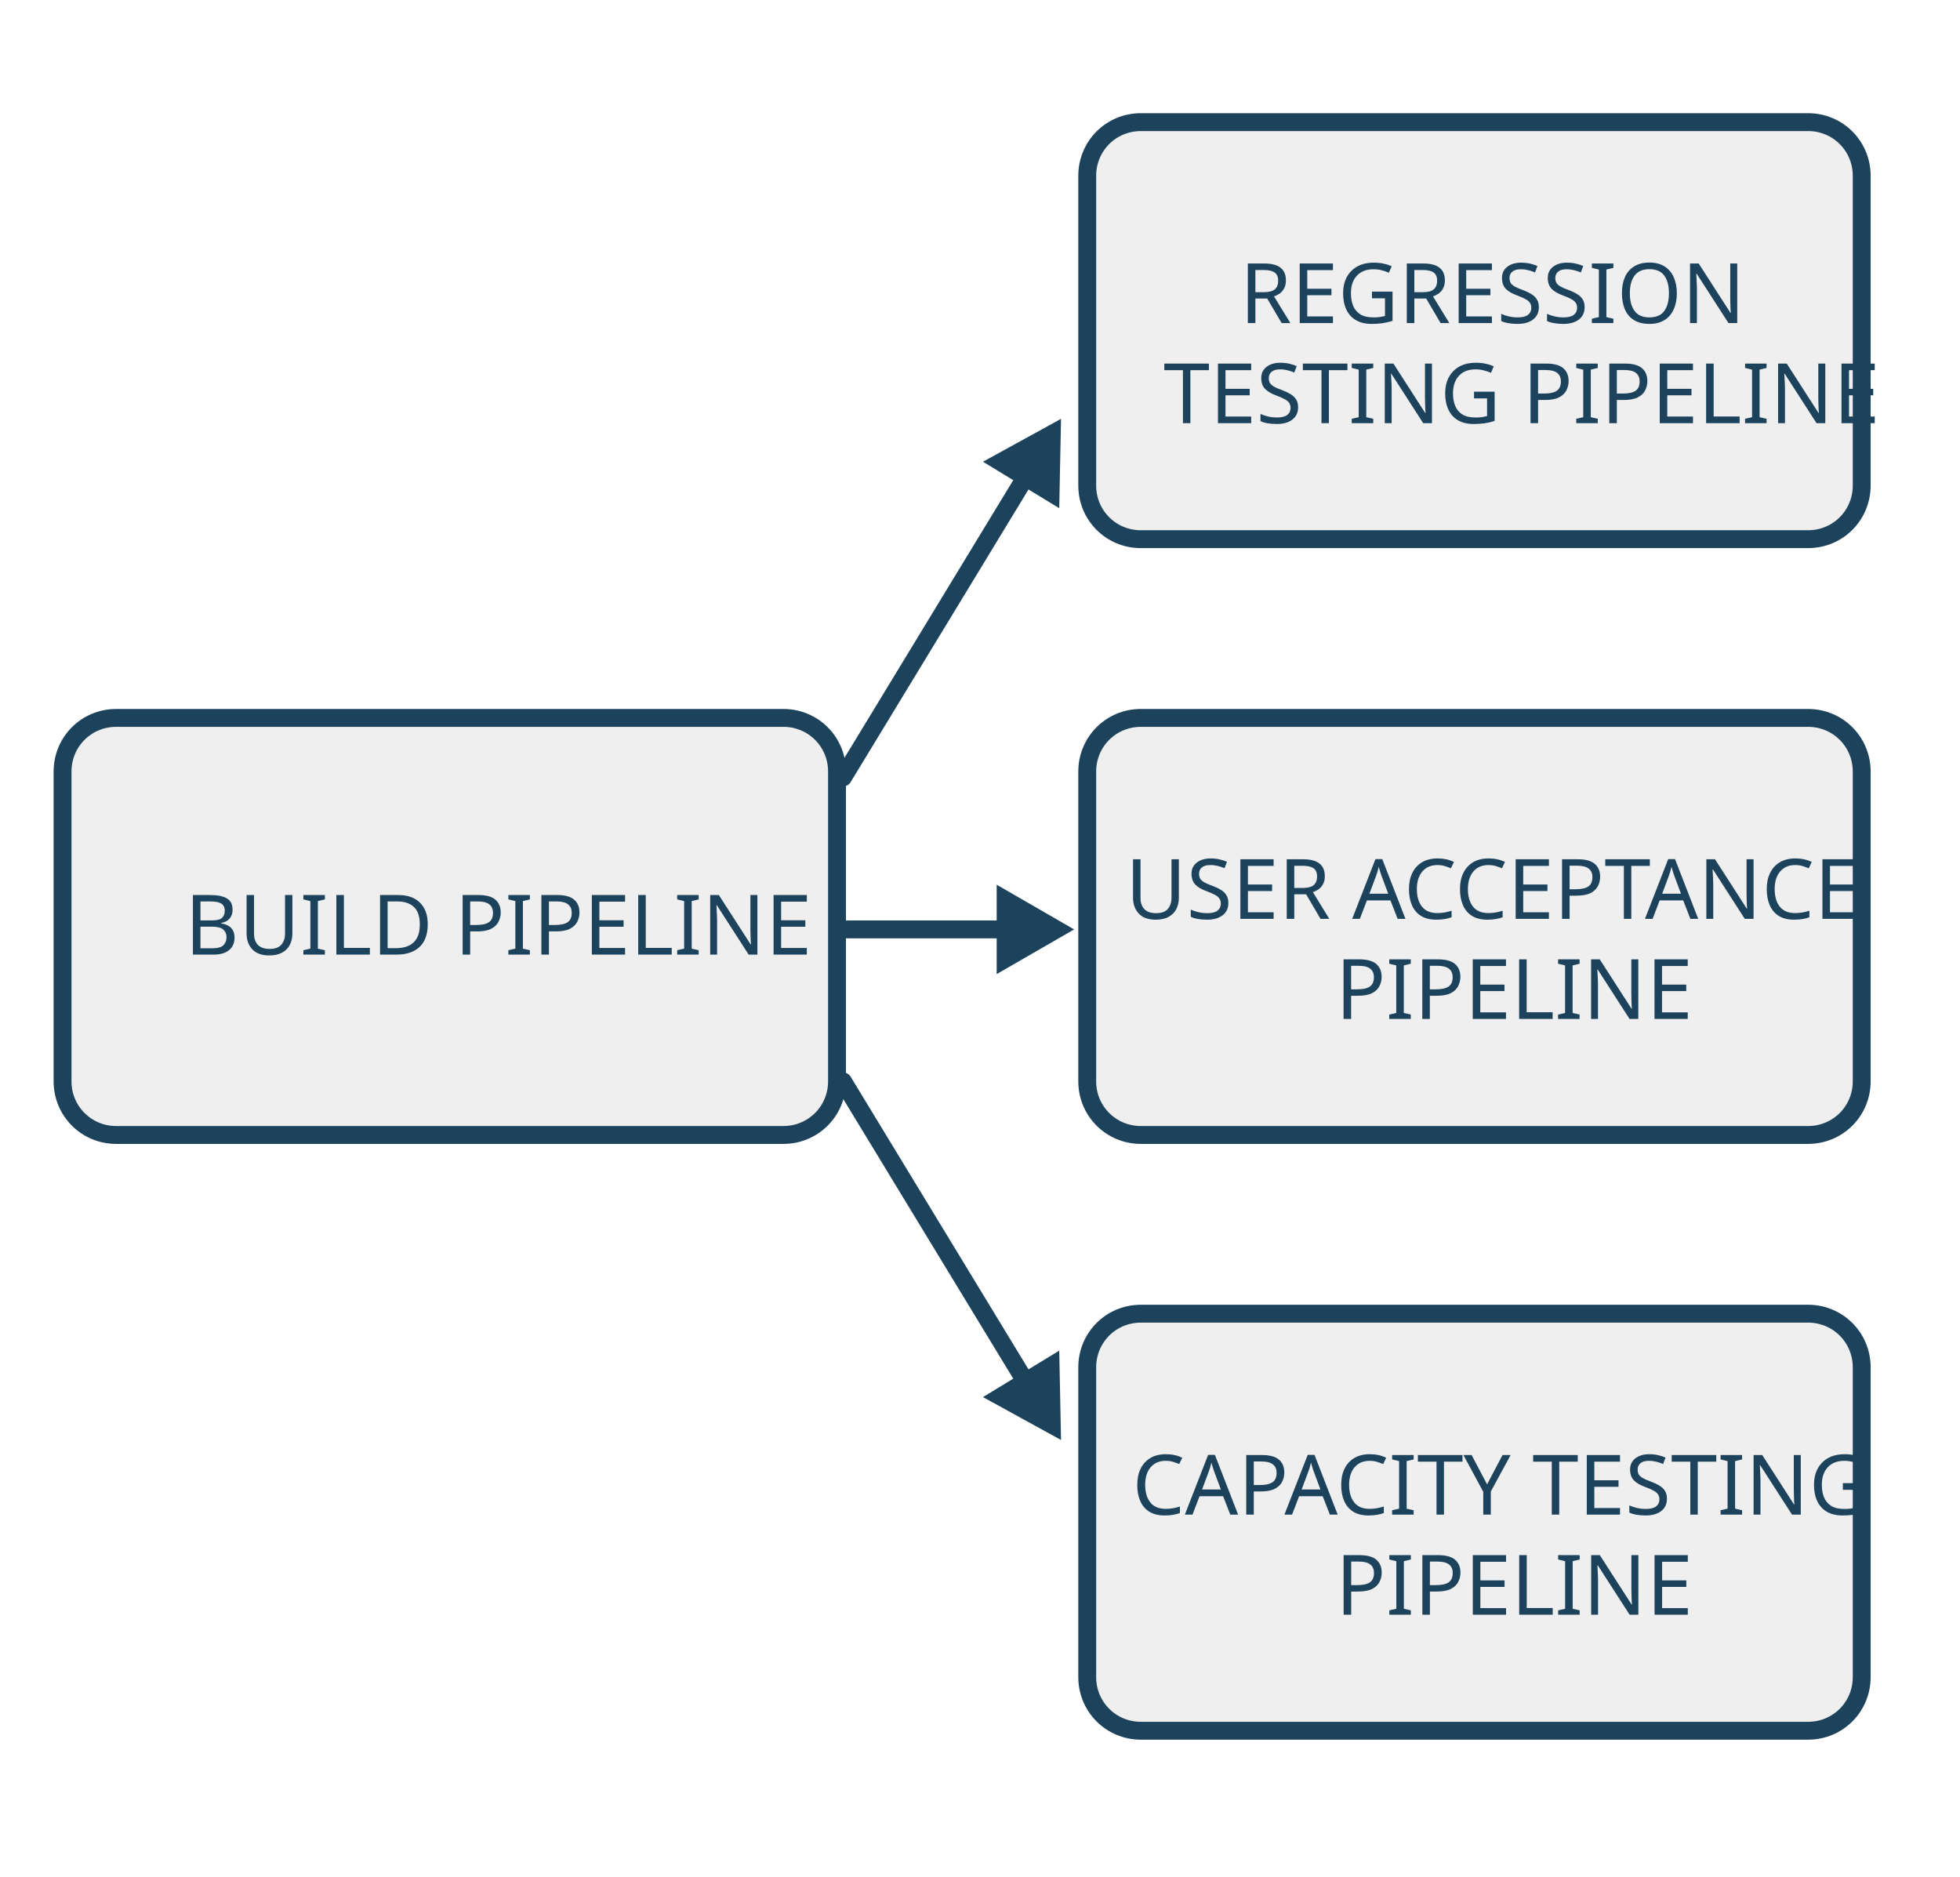
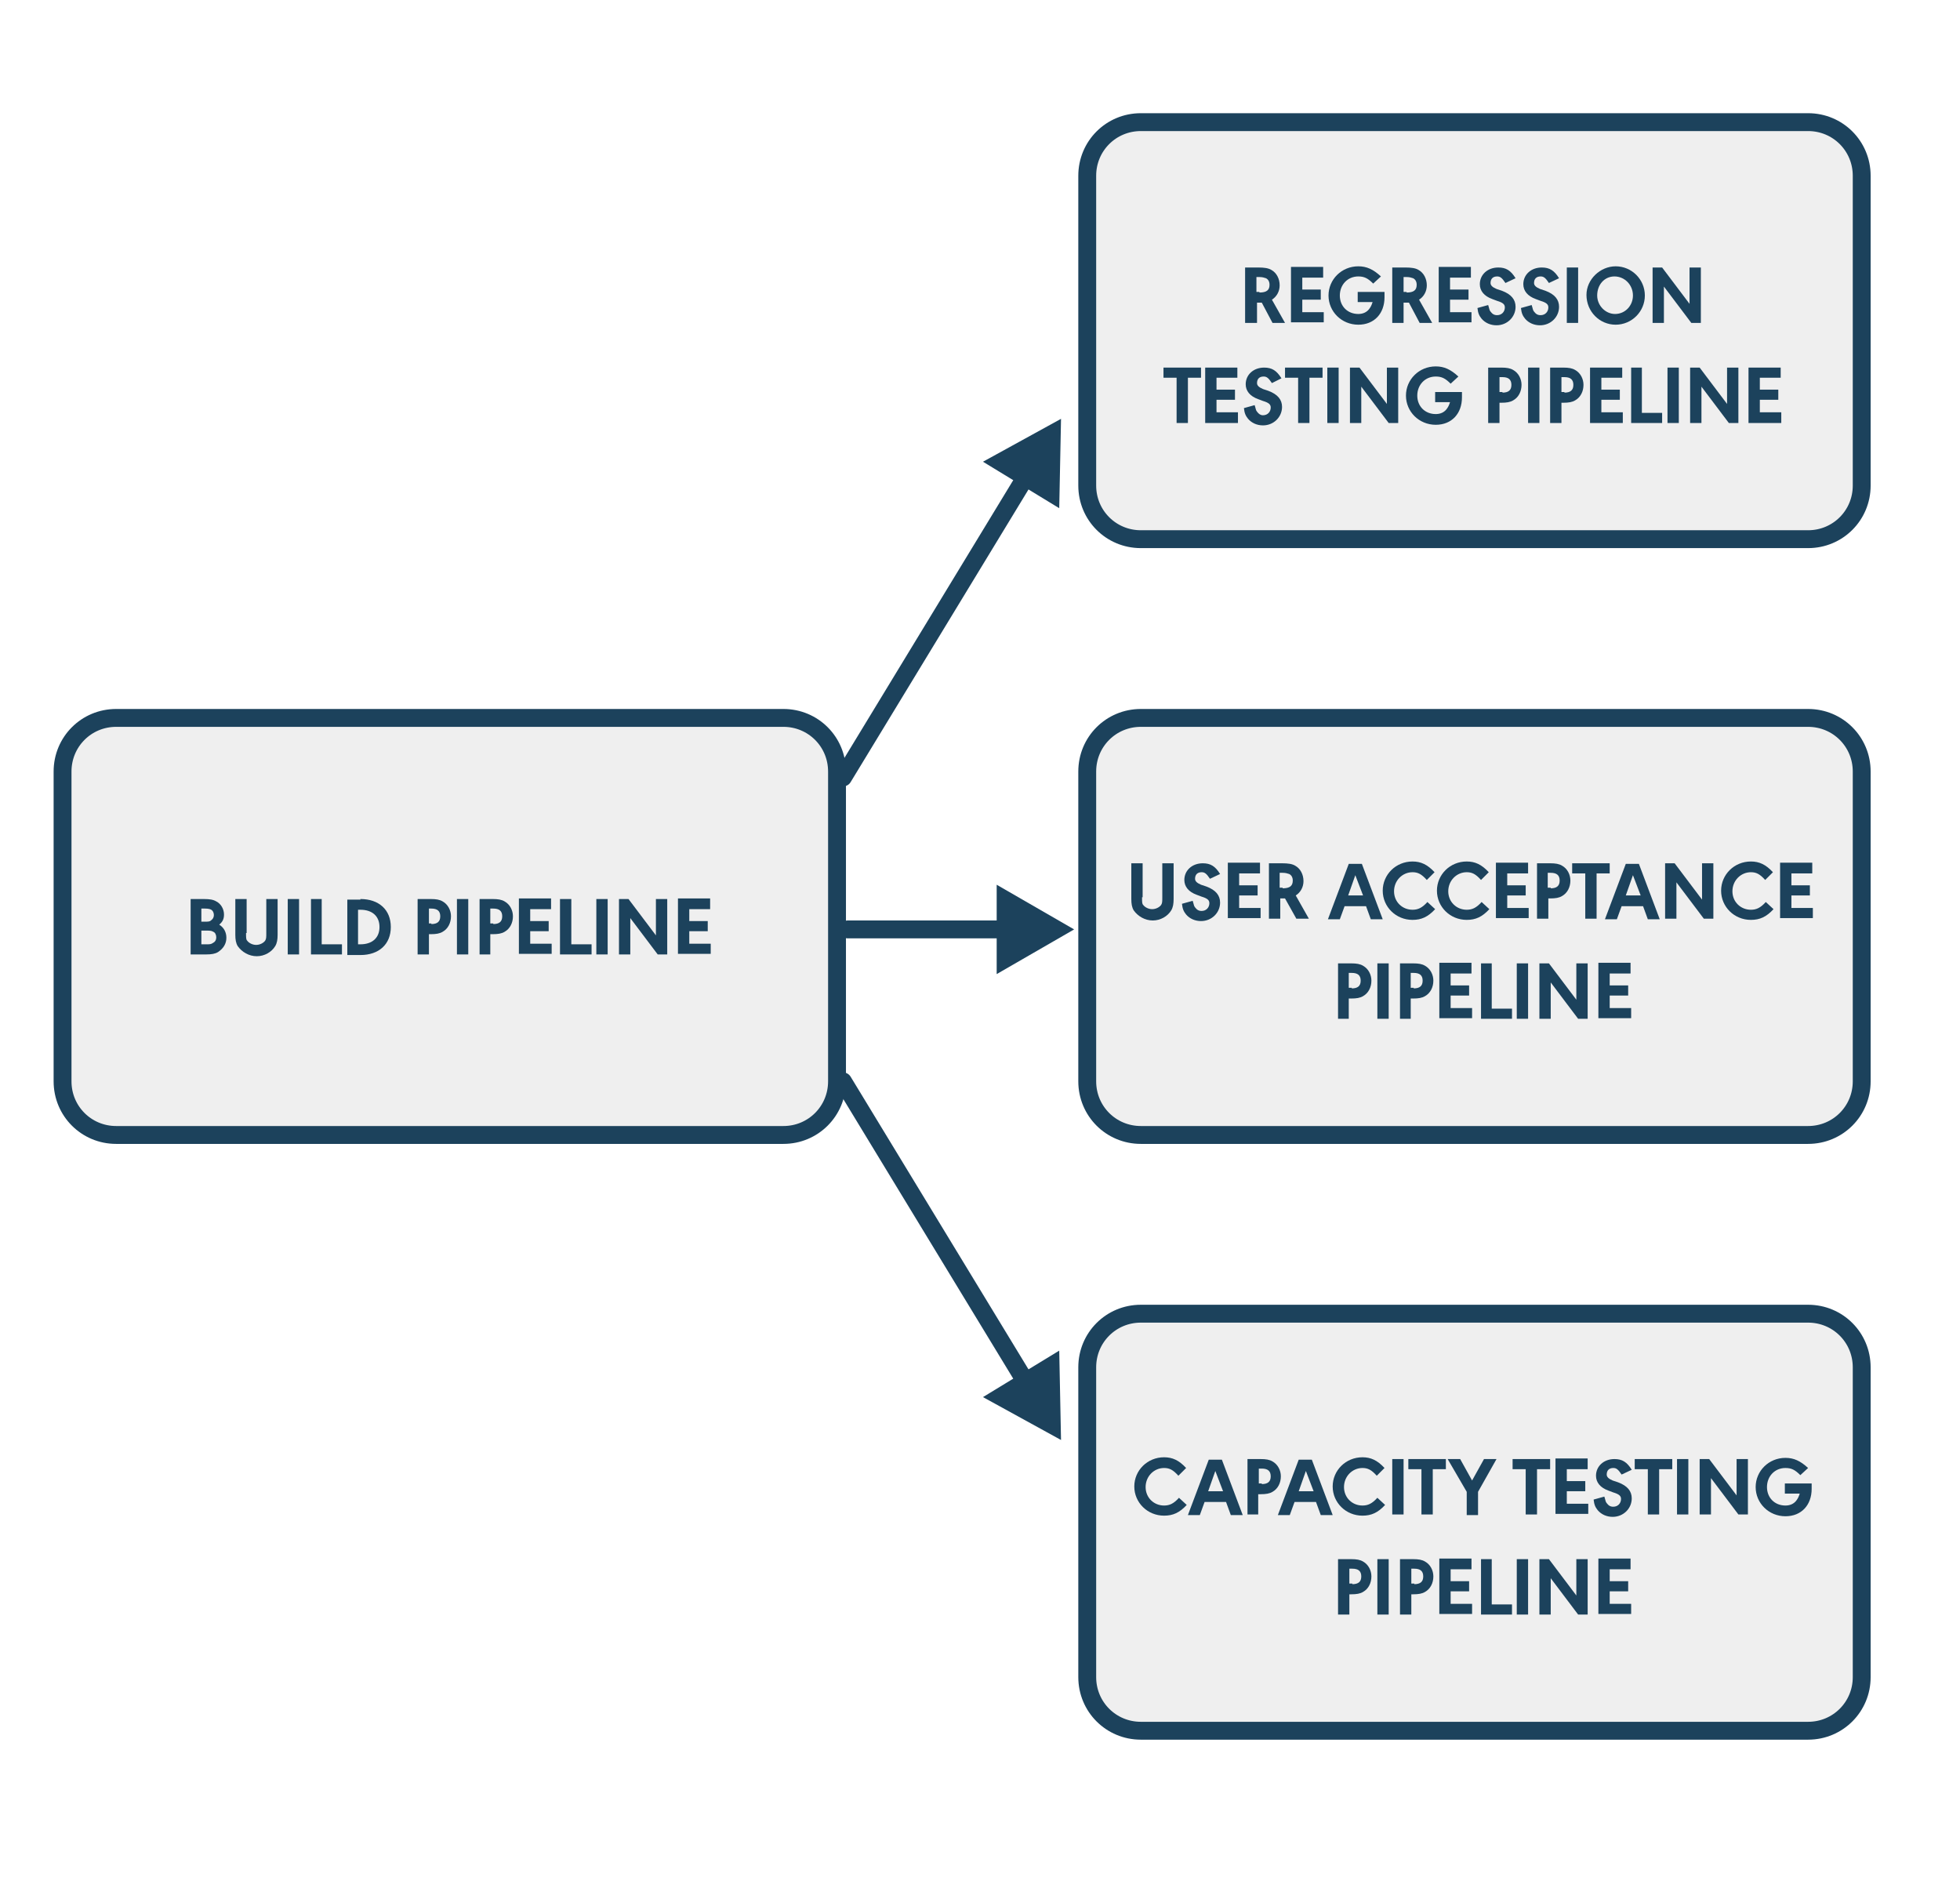
<svg xmlns="http://www.w3.org/2000/svg" version="1.1" id="Layer_1" x="0px" y="0px" viewBox="0 0 329 315" style="enable-background:new 0 0 329 315;" xml:space="preserve">
  <style type="text/css">
	.st0{fill:none;stroke:#1C425C;stroke-width:3;stroke-linecap:round;stroke-linejoin:round;}
	.st1{fill:#1C425C;}
	.st2{fill:#EFEFEF;stroke:#1C425C;stroke-width:3;stroke-miterlimit:10;}
- 	.st3{font-family:'URWGeometric-ExtraBold';}
- 	.st4{font-size:14px;}
+ 	.st3{enable-background:new    ;}
</style>
  <g>
    <g>
      <line class="st0" x1="172.5" y1="79.5" x2="141.5" y2="130.5" />
      <g>
        <polygon class="st1" points="165,77.5 178.1,70.3 177.8,85.3    " />
      </g>
    </g>
  </g>
  <path class="st2" d="M131.5,190.5h-112c-5,0-9-4-9-9v-52c0-5,4-9,9-9h112c5,0,9,4,9,9v52C140.5,186.5,136.5,190.5,131.5,190.5z" />
-   <text transform="matrix(1 0 0 1 31.0239 160.2266)" class="st1 st3 st4">BUILD PIPELINE</text>
+   <g class="st3">
+     <path class="st1" d="M32,150.9h2.2c1,0,1.6,0.1,2.1,0.4c0.8,0.4,1.3,1.3,1.3,2.2c0,0.7-0.2,1.2-0.8,1.7c0.8,0.5,1.2,1.3,1.2,2.2   c0,1-0.5,1.8-1.4,2.4c-0.5,0.3-1.1,0.4-2,0.4H32V150.9z M34.4,154.7c0.5,0,0.8,0,1-0.2c0.3-0.2,0.5-0.5,0.5-0.9   c0-0.3-0.1-0.6-0.3-0.8c-0.2-0.2-0.6-0.3-1.2-0.3h-0.6v2.2H34.4z M34.6,158.5c0.6,0,0.8,0,1.1-0.2c0.4-0.2,0.6-0.5,0.6-1   c0-0.4-0.2-0.8-0.5-0.9c-0.3-0.2-0.6-0.2-1.3-0.2h-0.7v2.3H34.6z" />
+     <path class="st1" d="M41.3,156.6c0,0.8,0,1.1,0.2,1.3c0.3,0.4,0.9,0.7,1.5,0.7c0.6,0,1.2-0.3,1.5-0.7c0.2-0.3,0.2-0.6,0.2-1.3v-5.7   h1.9v6c0,0.8-0.1,1.4-0.4,1.9c-0.6,1-1.8,1.7-3.1,1.7c-1.3,0-2.5-0.7-3.2-1.7c-0.3-0.5-0.4-1.1-0.4-1.9v-6h1.9V156.6z" />
+     <path class="st1" d="M50.2,160.2h-1.9v-9.3h1.9V160.2z" />
+     <path class="st1" d="M54,150.9v7.6h3.4v1.7h-5.2v-9.3H54z" />
+     <path class="st1" d="M60.5,150.9c3.1,0,5.1,1.8,5.1,4.7s-2,4.7-5.1,4.7h-2.2v-9.3H60.5z M60.1,158.5h0.4c2,0,3.2-1.1,3.2-2.9   c0-1.8-1.2-2.9-3.2-2.9h-0.4V158.5z" />
+     <path class="st1" d="M72,160.2h-1.9v-9.3h2.2c0.9,0,1.5,0.1,2,0.4c0.9,0.5,1.4,1.5,1.4,2.5c0,1.1-0.5,2.1-1.4,2.6   c-0.5,0.3-1.1,0.4-2,0.4H72V160.2z M72.4,155.1c1,0,1.5-0.4,1.5-1.3s-0.5-1.3-1.5-1.3H72v2.5H72.4z" />
+     <path class="st1" d="M78.6,160.2h-1.9v-9.3h1.9V160.2z" />
+     <path class="st1" d="M82.4,160.2h-1.9v-9.3h2.2c0.9,0,1.5,0.1,2,0.4c0.9,0.5,1.4,1.5,1.4,2.5c0,1.1-0.5,2.1-1.4,2.6   c-0.5,0.3-1.1,0.4-2,0.4h-0.4V160.2z M82.8,155.1c1,0,1.5-0.4,1.5-1.3s-0.5-1.3-1.5-1.3h-0.5v2.5H82.8z" />
+     <path class="st1" d="M92.5,152.6H89v2h3.1v1.7H89v2.1h3.6v1.7h-5.5v-9.3h5.4V152.6z" />
+     <path class="st1" d="M95.9,150.9v7.6h3.4v1.7H94v-9.3H95.9z" />
+     <path class="st1" d="M102,160.2h-1.9v-9.3h1.9V160.2z" />
+     <path class="st1" d="M103.9,150.9h1.6l4.6,6.1v-6.1h1.9v9.3h-1.6l-4.6-6.1v6.1h-1.9V150.9z" />
+     <path class="st1" d="M119.2,152.6h-3.5v2h3.1v1.7h-3.1v2.1h3.6v1.7h-5.5v-9.3h5.4V152.6z" />
+   </g>
  <path class="st2" d="M303.5,190.5h-112c-5,0-9-4-9-9v-52c0-5,4-9,9-9h112c5,0,9,4,9,9v52C312.5,186.5,308.5,190.5,303.5,190.5z" />
-   <text transform="matrix(1 0 0 1 188.9258 154.2266)">
-     <tspan x="0" y="0" class="st1 st3 st4">USER ACCEPTANCE</tspan>
-     <tspan x="31.6" y="16.8" class="st1 st3 st4"> PIPELINE</tspan>
-   </text>
+   <g class="st3">
+     <path class="st1" d="M191.7,150.6c0,0.8,0,1.1,0.2,1.3c0.3,0.4,0.9,0.7,1.5,0.7c0.6,0,1.2-0.3,1.5-0.7c0.2-0.3,0.2-0.6,0.2-1.3   v-5.7h1.9v6c0,0.8-0.1,1.4-0.4,1.9c-0.6,1-1.8,1.7-3.1,1.7s-2.5-0.7-3.2-1.7c-0.3-0.5-0.4-1.1-0.4-1.9v-6h1.9V150.6z" />
+     <path class="st1" d="M203.1,147.5c-0.6-0.9-0.9-1.1-1.4-1.1c-0.7,0-1.1,0.4-1.1,1.1c0,0.4,0.3,0.7,1,1l0.9,0.3   c1.6,0.6,2.3,1.5,2.3,2.7c0,1.7-1.4,3.1-3.2,3.1c-1,0-1.9-0.4-2.5-1.1c-0.4-0.5-0.6-0.9-0.7-1.8l1.8-0.5c0.2,0.6,0.2,0.9,0.4,1.1   c0.3,0.4,0.6,0.6,1.1,0.6c0.8,0,1.3-0.6,1.3-1.3c0-0.5-0.3-0.8-1.3-1.1l-0.8-0.3c-1.4-0.5-2.1-1.4-2.1-2.5c0-1.6,1.3-2.8,3.1-2.8   c1.3,0,2.1,0.5,2.9,1.8L203.1,147.5z" />
+     <path class="st1" d="M211.5,146.6H208v2h3.1v1.7H208v2.1h3.6v1.7h-5.5v-9.3h5.4V146.6z" />
+     <path class="st1" d="M215.7,150.8L215.7,150.8L215.7,150.8l-0.5,0h-0.3v3.4H213v-9.3h2.2c1,0,1.7,0.1,2.2,0.4   c0.9,0.5,1.4,1.5,1.4,2.6c0,1-0.5,1.9-1.3,2.4l2.2,3.9h-2.1L215.7,150.8z M215.3,149.1c1.2,0,1.7-0.4,1.7-1.3   c0-0.5-0.2-0.9-0.6-1.1c-0.3-0.1-0.6-0.2-1.1-0.2h-0.5v2.5H215.3z" />
+     <path class="st1" d="M225.7,152.1l-0.8,2.2h-2l3.5-9.3h2.2l3.5,9.3h-2l-0.8-2.2H225.7z M227.5,146.9l-1.2,3.4h2.5L227.5,146.9z" />
+     <path class="st1" d="M239.5,147.7c-0.9-1-1.5-1.3-2.4-1.3c-1.7,0-3.1,1.4-3.1,3.2c0,1.8,1.4,3.1,3.1,3.1c0.9,0,1.6-0.3,2.5-1.3   l1.3,1.2c-1.2,1.3-2.3,1.8-3.8,1.8c-2.8,0-5-2.2-5-4.9c0-2.7,2.2-4.9,5-4.9c1.4,0,2.5,0.5,3.7,1.8L239.5,147.7z" />
+     <path class="st1" d="M248.6,147.7c-0.9-1-1.5-1.3-2.4-1.3c-1.7,0-3.1,1.4-3.1,3.2c0,1.8,1.4,3.1,3.1,3.1c0.9,0,1.6-0.3,2.5-1.3   l1.3,1.2c-1.2,1.3-2.3,1.8-3.8,1.8c-2.8,0-5-2.2-5-4.9c0-2.7,2.2-4.9,5-4.9c1.4,0,2.5,0.5,3.7,1.8L248.6,147.7z" />
+     <path class="st1" d="M256.5,146.6H253v2h3.1v1.7H253v2.1h3.6v1.7h-5.5v-9.3h5.4V146.6z" />
+     <path class="st1" d="M259.9,154.2H258v-9.3h2.2c0.9,0,1.5,0.1,2,0.4c0.9,0.5,1.4,1.5,1.4,2.5c0,1.1-0.5,2.1-1.4,2.6   c-0.5,0.3-1.1,0.4-2,0.4h-0.3V154.2z M260.3,149.1c1,0,1.5-0.4,1.5-1.3s-0.5-1.3-1.5-1.3h-0.5v2.5H260.3z" />
+     <path class="st1" d="M270.3,146.6H268v7.6h-1.9v-7.6h-2.2v-1.7h6.3V146.6z" />
+     <path class="st1" d="M272.2,152.1l-0.8,2.2h-2l3.5-9.3h2.2l3.5,9.3h-2l-0.8-2.2H272.2z M274.1,146.9l-1.2,3.4h2.5L274.1,146.9z" />
+     <path class="st1" d="M279.5,144.9h1.6l4.6,6.1v-6.1h1.9v9.3H286l-4.6-6.1v6.1h-1.9V144.9z" />
+     <path class="st1" d="M296.3,147.7c-0.9-1-1.5-1.3-2.4-1.3c-1.7,0-3.1,1.4-3.1,3.2c0,1.8,1.4,3.1,3.1,3.1c0.9,0,1.6-0.3,2.5-1.3   l1.3,1.2c-1.2,1.3-2.3,1.8-3.8,1.8c-2.8,0-5-2.2-5-4.9c0-2.7,2.2-4.9,5-4.9c1.4,0,2.5,0.5,3.7,1.8L296.3,147.7z" />
+     <path class="st1" d="M304.2,146.6h-3.5v2h3.1v1.7h-3.1v2.1h3.6v1.7h-5.5v-9.3h5.4V146.6z" />
+   </g>
+   <g class="st3">
+     <path class="st1" d="M226.5,171h-1.9v-9.3h2.2c0.9,0,1.5,0.1,2,0.4c0.9,0.5,1.4,1.5,1.4,2.5c0,1.1-0.5,2.1-1.4,2.6   c-0.5,0.3-1.1,0.4-2,0.4h-0.4V171z M226.9,165.9c1,0,1.5-0.4,1.5-1.3s-0.5-1.3-1.5-1.3h-0.5v2.5H226.9z" />
+     <path class="st1" d="M233.1,171h-1.9v-9.3h1.9V171z" />
+     <path class="st1" d="M236.9,171H235v-9.3h2.2c0.9,0,1.5,0.1,2,0.4c0.9,0.5,1.4,1.5,1.4,2.5c0,1.1-0.5,2.1-1.4,2.6   c-0.5,0.3-1.1,0.4-2,0.4h-0.4V171z M237.3,165.9c1,0,1.5-0.4,1.5-1.3s-0.5-1.3-1.5-1.3h-0.5v2.5H237.3z" />
+     <path class="st1" d="M247,163.4h-3.5v2h3.1v1.7h-3.1v2.1h3.6v1.7h-5.5v-9.3h5.4V163.4z" />
+     <path class="st1" d="M250.4,161.7v7.6h3.4v1.7h-5.2v-9.3H250.4z" />
+     <path class="st1" d="M256.5,171h-1.9v-9.3h1.9V171z" />
+     <path class="st1" d="M258.4,161.7h1.6l4.6,6.1v-6.1h1.9v9.3h-1.6l-4.6-6.1v6.1h-1.9V161.7z" />
+     <path class="st1" d="M273.7,163.4h-3.5v2h3.1v1.7h-3.1v2.1h3.6v1.7h-5.5v-9.3h5.4V163.4z" />
+   </g>
  <path class="st2" d="M303.5,90.5h-112c-5,0-9-4-9-9v-52c0-5,4-9,9-9h112c5,0,9,4,9,9v52C312.5,86.5,308.5,90.5,303.5,90.5z" />
-   <text transform="matrix(1 0 0 1 208.0986 54.2266)">
-     <tspan x="0" y="0" class="st1 st3 st4">REGRESSION</tspan>
-     <tspan x="-12.8" y="16.8" class="st1 st3 st4">TESTING PIPELINE</tspan>
-   </text>
+   <g class="st3">
+     <path class="st1" d="M211.8,50.8L211.8,50.8L211.8,50.8l-0.5,0h-0.3v3.4H209v-9.3h2.2c1,0,1.7,0.1,2.2,0.4c0.9,0.5,1.4,1.5,1.4,2.6   c0,1-0.5,1.9-1.3,2.4l2.2,3.9h-2.1L211.8,50.8z M211.4,49.1c1.2,0,1.7-0.4,1.7-1.3c0-0.5-0.2-0.9-0.6-1.1c-0.3-0.1-0.6-0.2-1.1-0.2   h-0.5v2.5H211.4z" />
+     <path class="st1" d="M222.1,46.6h-3.5v2h3.1v1.7h-3.1v2.1h3.6v1.7h-5.5v-9.3h5.4V46.6z" />
+     <path class="st1" d="M232.4,49v0.9c0,2.7-1.7,4.6-4.4,4.6c-2.8,0-5-2.2-5-4.9c0-2.7,2.2-4.9,5-4.9c1.4,0,2.5,0.5,3.8,1.7l-1.3,1.2   c-0.9-0.9-1.5-1.2-2.5-1.2c-1.8,0-3.1,1.4-3.1,3.2c0,1.8,1.3,3.1,3.1,3.1c0.8,0,1.4-0.3,1.8-0.8c0.3-0.4,0.4-0.6,0.6-1.2h-2.5V49   H232.4z" />
+     <path class="st1" d="M236.5,50.8L236.5,50.8L236.5,50.8l-0.5,0h-0.4v3.4h-1.9v-9.3h2.2c1,0,1.7,0.1,2.2,0.4   c0.9,0.5,1.4,1.5,1.4,2.6c0,1-0.5,1.9-1.3,2.4l2.2,3.9h-2.1L236.5,50.8z M236.1,49.1c1.2,0,1.7-0.4,1.7-1.3c0-0.5-0.2-0.9-0.6-1.1   c-0.3-0.1-0.6-0.2-1.1-0.2h-0.5v2.5H236.1z" />
+     <path class="st1" d="M246.9,46.6h-3.5v2h3.1v1.7h-3.1v2.1h3.6v1.7h-5.5v-9.3h5.4V46.6z" />
+     <path class="st1" d="M252.7,47.5c-0.6-0.9-0.9-1.1-1.4-1.1c-0.7,0-1.1,0.4-1.1,1.1c0,0.4,0.3,0.7,1,1l0.9,0.3   c1.6,0.6,2.3,1.5,2.3,2.7c0,1.7-1.4,3.1-3.2,3.1c-1,0-1.9-0.4-2.5-1.1c-0.4-0.5-0.6-0.9-0.7-1.8l1.8-0.5c0.2,0.6,0.2,0.9,0.4,1.1   c0.3,0.4,0.6,0.6,1.1,0.6c0.8,0,1.3-0.6,1.3-1.3c0-0.5-0.3-0.8-1.3-1.1l-0.8-0.3c-1.4-0.5-2.1-1.4-2.1-2.5c0-1.6,1.3-2.8,3.1-2.8   c1.3,0,2.1,0.5,2.9,1.8L252.7,47.5z" />
+     <path class="st1" d="M260,47.5c-0.6-0.9-0.9-1.1-1.4-1.1c-0.7,0-1.1,0.4-1.1,1.1c0,0.4,0.3,0.7,1,1l0.9,0.3   c1.6,0.6,2.3,1.5,2.3,2.7c0,1.7-1.4,3.1-3.2,3.1c-1,0-1.9-0.4-2.5-1.1c-0.4-0.5-0.6-0.9-0.7-1.8l1.8-0.5c0.2,0.6,0.2,0.9,0.4,1.1   c0.3,0.4,0.6,0.6,1.1,0.6c0.8,0,1.3-0.6,1.3-1.3c0-0.5-0.3-0.8-1.3-1.1l-0.8-0.3c-1.4-0.5-2.1-1.4-2.1-2.5c0-1.6,1.3-2.8,3.1-2.8   c1.3,0,2.1,0.5,2.9,1.8L260,47.5z" />
+     <path class="st1" d="M264.9,54.2H263v-9.3h1.9V54.2z" />
+     <path class="st1" d="M276.1,49.6c0,2.7-2.2,4.9-4.9,4.9c-2.7,0-4.9-2.2-4.9-5c0-2.6,2.3-4.8,4.9-4.8   C273.9,44.7,276.1,46.9,276.1,49.6z M268.1,49.6c0,1.7,1.4,3.1,3,3.1c1.7,0,3-1.4,3-3.1c0-1.8-1.4-3.2-3.1-3.2   S268.1,47.8,268.1,49.6z" />
+     <path class="st1" d="M277.4,44.9h1.6l4.6,6.1v-6.1h1.9v9.3h-1.6l-4.6-6.1v6.1h-1.9V44.9z" />
+   </g>
+   <g class="st3">
+     <path class="st1" d="M201.6,63.4h-2.2V71h-1.9v-7.6h-2.2v-1.7h6.3V63.4z" />
+     <path class="st1" d="M207.7,63.4h-3.5v2h3.1v1.7h-3.1v2.1h3.6V71h-5.5v-9.3h5.4V63.4z" />
+     <path class="st1" d="M213.5,64.3c-0.6-0.9-0.9-1.1-1.4-1.1c-0.7,0-1.1,0.4-1.1,1.1c0,0.4,0.3,0.7,1,1l0.9,0.3   c1.6,0.6,2.3,1.5,2.3,2.7c0,1.7-1.4,3.1-3.2,3.1c-1,0-1.9-0.4-2.5-1.1c-0.4-0.5-0.6-0.9-0.7-1.8l1.8-0.5c0.2,0.6,0.2,0.9,0.4,1.1   c0.3,0.4,0.6,0.6,1,0.6c0.8,0,1.3-0.6,1.3-1.3c0-0.5-0.3-0.8-1.3-1.1l-0.8-0.3c-1.4-0.5-2.1-1.4-2.1-2.5c0-1.6,1.3-2.8,3.1-2.8   c1.3,0,2.1,0.5,2.9,1.8L213.5,64.3z" />
+     <path class="st1" d="M222,63.4h-2.2V71h-1.9v-7.6h-2.2v-1.7h6.3V63.4z" />
+     <path class="st1" d="M224.7,71h-1.9v-9.3h1.9V71z" />
+     <path class="st1" d="M226.6,61.7h1.6l4.6,6.1v-6.1h1.9V71h-1.6l-4.6-6.1V71h-1.9V61.7z" />
+     <path class="st1" d="M245.4,65.8v0.9c0,2.7-1.7,4.6-4.4,4.6c-2.8,0-5-2.2-5-4.9c0-2.7,2.2-4.9,5-4.9c1.4,0,2.5,0.5,3.8,1.7   l-1.3,1.2c-0.9-0.9-1.5-1.2-2.5-1.2c-1.8,0-3.1,1.4-3.1,3.2c0,1.8,1.3,3.1,3.1,3.1c0.8,0,1.4-0.3,1.8-0.8c0.3-0.4,0.4-0.6,0.6-1.2   h-2.5v-1.7H245.4z" />
+     <path class="st1" d="M251.7,71h-1.9v-9.3h2.2c0.9,0,1.5,0.1,2,0.4c0.9,0.5,1.4,1.5,1.4,2.5c0,1.1-0.5,2.1-1.4,2.6   c-0.5,0.3-1.1,0.4-2,0.4h-0.3V71z M252.2,65.9c1,0,1.5-0.4,1.5-1.3s-0.5-1.3-1.5-1.3h-0.5v2.5H252.2z" />
+     <path class="st1" d="M258.4,71h-1.9v-9.3h1.9V71z" />
+     <path class="st1" d="M262.1,71h-1.9v-9.3h2.2c0.9,0,1.5,0.1,2,0.4c0.9,0.5,1.4,1.5,1.4,2.5c0,1.1-0.5,2.1-1.4,2.6   c-0.5,0.3-1.1,0.4-2,0.4h-0.3V71z M262.6,65.9c1,0,1.5-0.4,1.5-1.3s-0.5-1.3-1.5-1.3h-0.5v2.5H262.6z" />
+     <path class="st1" d="M272.3,63.4h-3.5v2h3.1v1.7h-3.1v2.1h3.6V71h-5.5v-9.3h5.4V63.4z" />
+     <path class="st1" d="M275.6,61.7v7.6h3.4V71h-5.2v-9.3H275.6z" />
+     <path class="st1" d="M281.8,71h-1.9v-9.3h1.9V71z" />
+     <path class="st1" d="M283.7,61.7h1.6l4.6,6.1v-6.1h1.9V71h-1.6l-4.6-6.1V71h-1.9V61.7z" />
+     <path class="st1" d="M298.9,63.4h-3.5v2h3.1v1.7h-3.1v2.1h3.6V71h-5.5v-9.3h5.4V63.4z" />
+   </g>
  <path class="st2" d="M303.5,290.5h-112c-5,0-9-4-9-9v-52c0-5,4-9,9-9h112c5,0,9,4,9,9v52C312.5,286.5,308.5,290.5,303.5,290.5z" />
-   <text transform="matrix(1 0 0 1 190.0391 254.2266)">
-     <tspan x="0" y="0" class="st1 st3 st4">CAPACITY TESTING</tspan>
-     <tspan x="30.5" y="16.8" class="st1 st3 st4"> PIPELINE</tspan>
-   </text>
+   <g class="st3">
+     <path class="st1" d="M197.8,247.7c-0.9-1-1.5-1.3-2.4-1.3c-1.7,0-3.1,1.4-3.1,3.2c0,1.8,1.4,3.1,3.1,3.1c0.9,0,1.6-0.3,2.5-1.3   l1.3,1.2c-1.2,1.3-2.3,1.8-3.8,1.8c-2.8,0-5-2.2-5-4.9c0-2.7,2.2-4.9,5-4.9c1.4,0,2.5,0.5,3.7,1.8L197.8,247.7z" />
+     <path class="st1" d="M202.2,252.1l-0.8,2.2h-2l3.5-9.3h2.2l3.5,9.3h-2l-0.8-2.2H202.2z M204,246.9l-1.2,3.4h2.5L204,246.9z" />
+     <path class="st1" d="M211.3,254.2h-1.9v-9.3h2.2c0.9,0,1.5,0.1,2,0.4c0.9,0.5,1.4,1.5,1.4,2.5c0,1.1-0.5,2.1-1.4,2.6   c-0.5,0.3-1.1,0.4-2,0.4h-0.4V254.2z M211.8,249.1c1,0,1.5-0.4,1.5-1.3s-0.5-1.3-1.5-1.3h-0.5v2.5H211.8z" />
+     <path class="st1" d="M217.3,252.1l-0.8,2.2h-2l3.5-9.3h2.2l3.5,9.3h-2l-0.8-2.2H217.3z M219.2,246.9l-1.2,3.4h2.5L219.2,246.9z" />
+     <path class="st1" d="M231.1,247.7c-0.9-1-1.5-1.3-2.4-1.3c-1.7,0-3.1,1.4-3.1,3.2c0,1.8,1.4,3.1,3.1,3.1c0.9,0,1.6-0.3,2.5-1.3   l1.3,1.2c-1.2,1.3-2.3,1.8-3.8,1.8c-2.8,0-5-2.2-5-4.9c0-2.7,2.2-4.9,5-4.9c1.4,0,2.5,0.5,3.7,1.8L231.1,247.7z" />
+     <path class="st1" d="M235.6,254.2h-1.9v-9.3h1.9V254.2z" />
+     <path class="st1" d="M242.7,246.6h-2.2v7.6h-1.9v-7.6h-2.2v-1.7h6.3V246.6z" />
+     <path class="st1" d="M243,244.9h2.1l2,3.6l2-3.6h2.1l-3.1,5.5v3.9h-1.9v-3.9L243,244.9z" />
+     <path class="st1" d="M260.3,246.6H258v7.6h-1.9v-7.6h-2.2v-1.7h6.3V246.6z" />
+     <path class="st1" d="M266.4,246.6H263v2h3.1v1.7H263v2.1h3.6v1.7h-5.5v-9.3h5.4V246.6z" />
+     <path class="st1" d="M272.2,247.5c-0.6-0.9-0.9-1.1-1.4-1.1c-0.7,0-1.1,0.4-1.1,1.1c0,0.4,0.3,0.7,1,1l0.9,0.3   c1.6,0.6,2.3,1.5,2.3,2.7c0,1.7-1.4,3.1-3.2,3.1c-1,0-1.9-0.4-2.5-1.1c-0.4-0.5-0.6-0.9-0.7-1.8l1.8-0.5c0.2,0.6,0.2,0.9,0.4,1.1   c0.3,0.4,0.6,0.6,1.1,0.6c0.8,0,1.3-0.6,1.3-1.3c0-0.5-0.3-0.8-1.3-1.1l-0.8-0.3c-1.4-0.5-2.1-1.4-2.1-2.5c0-1.6,1.3-2.8,3.1-2.8   c1.3,0,2.1,0.5,2.9,1.8L272.2,247.5z" />
+     <path class="st1" d="M280.7,246.6h-2.2v7.6h-1.9v-7.6h-2.2v-1.7h6.3V246.6z" />
+     <path class="st1" d="M283.4,254.2h-1.9v-9.3h1.9V254.2z" />
+     <path class="st1" d="M285.3,244.9h1.6l4.6,6.1v-6.1h1.9v9.3h-1.6l-4.6-6.1v6.1h-1.9V244.9z" />
+     <path class="st1" d="M304.1,249v0.9c0,2.7-1.7,4.6-4.4,4.6c-2.8,0-5-2.2-5-4.9c0-2.7,2.2-4.9,5-4.9c1.4,0,2.5,0.5,3.8,1.7l-1.3,1.2   c-0.9-0.9-1.5-1.2-2.5-1.2c-1.8,0-3.1,1.4-3.1,3.2c0,1.8,1.3,3.1,3.1,3.1c0.8,0,1.4-0.3,1.8-0.8c0.3-0.4,0.4-0.6,0.6-1.2h-2.5V249   H304.1z" />
+   </g>
+   <g class="st3">
+     <path class="st1" d="M226.5,271h-1.9v-9.3h2.2c0.9,0,1.5,0.1,2,0.4c0.9,0.5,1.4,1.5,1.4,2.5c0,1.1-0.5,2.1-1.4,2.6   c-0.5,0.3-1.1,0.4-2,0.4h-0.3V271z M227,265.9c1,0,1.5-0.4,1.5-1.3s-0.5-1.3-1.5-1.3h-0.5v2.5H227z" />
+     <path class="st1" d="M233.1,271h-1.9v-9.3h1.9V271z" />
+     <path class="st1" d="M236.9,271H235v-9.3h2.2c0.9,0,1.5,0.1,2,0.4c0.9,0.5,1.4,1.5,1.4,2.5c0,1.1-0.5,2.1-1.4,2.6   c-0.5,0.3-1.1,0.4-2,0.4h-0.3V271z M237.4,265.9c1,0,1.5-0.4,1.5-1.3s-0.5-1.3-1.5-1.3h-0.5v2.5H237.4z" />
+     <path class="st1" d="M247,263.4h-3.5v2h3.1v1.7h-3.1v2.1h3.6v1.7h-5.5v-9.3h5.4V263.4z" />
+     <path class="st1" d="M250.4,261.7v7.6h3.4v1.7h-5.2v-9.3H250.4z" />
+     <path class="st1" d="M256.5,271h-1.9v-9.3h1.9V271z" />
+     <path class="st1" d="M258.4,261.7h1.6l4.6,6.1v-6.1h1.9v9.3h-1.6l-4.6-6.1v6.1h-1.9V261.7z" />
+     <path class="st1" d="M273.7,263.4h-3.5v2h3.1v1.7h-3.1v2.1h3.6v1.7h-5.5v-9.3h5.4V263.4z" />
+   </g>
  <g>
    <g>
      <line class="st0" x1="169.5" y1="156" x2="142.3" y2="156" />
      <g>
        <polygon class="st1" points="167.3,148.5 180.3,156 167.3,163.5    " />
      </g>
    </g>
  </g>
  <g>
    <g>
      <line class="st0" x1="172.5" y1="232.5" x2="141.5" y2="181.5" />
      <g>
        <polygon class="st1" points="177.8,226.7 178.1,241.7 165,234.5    " />
      </g>
    </g>
  </g>
</svg>
